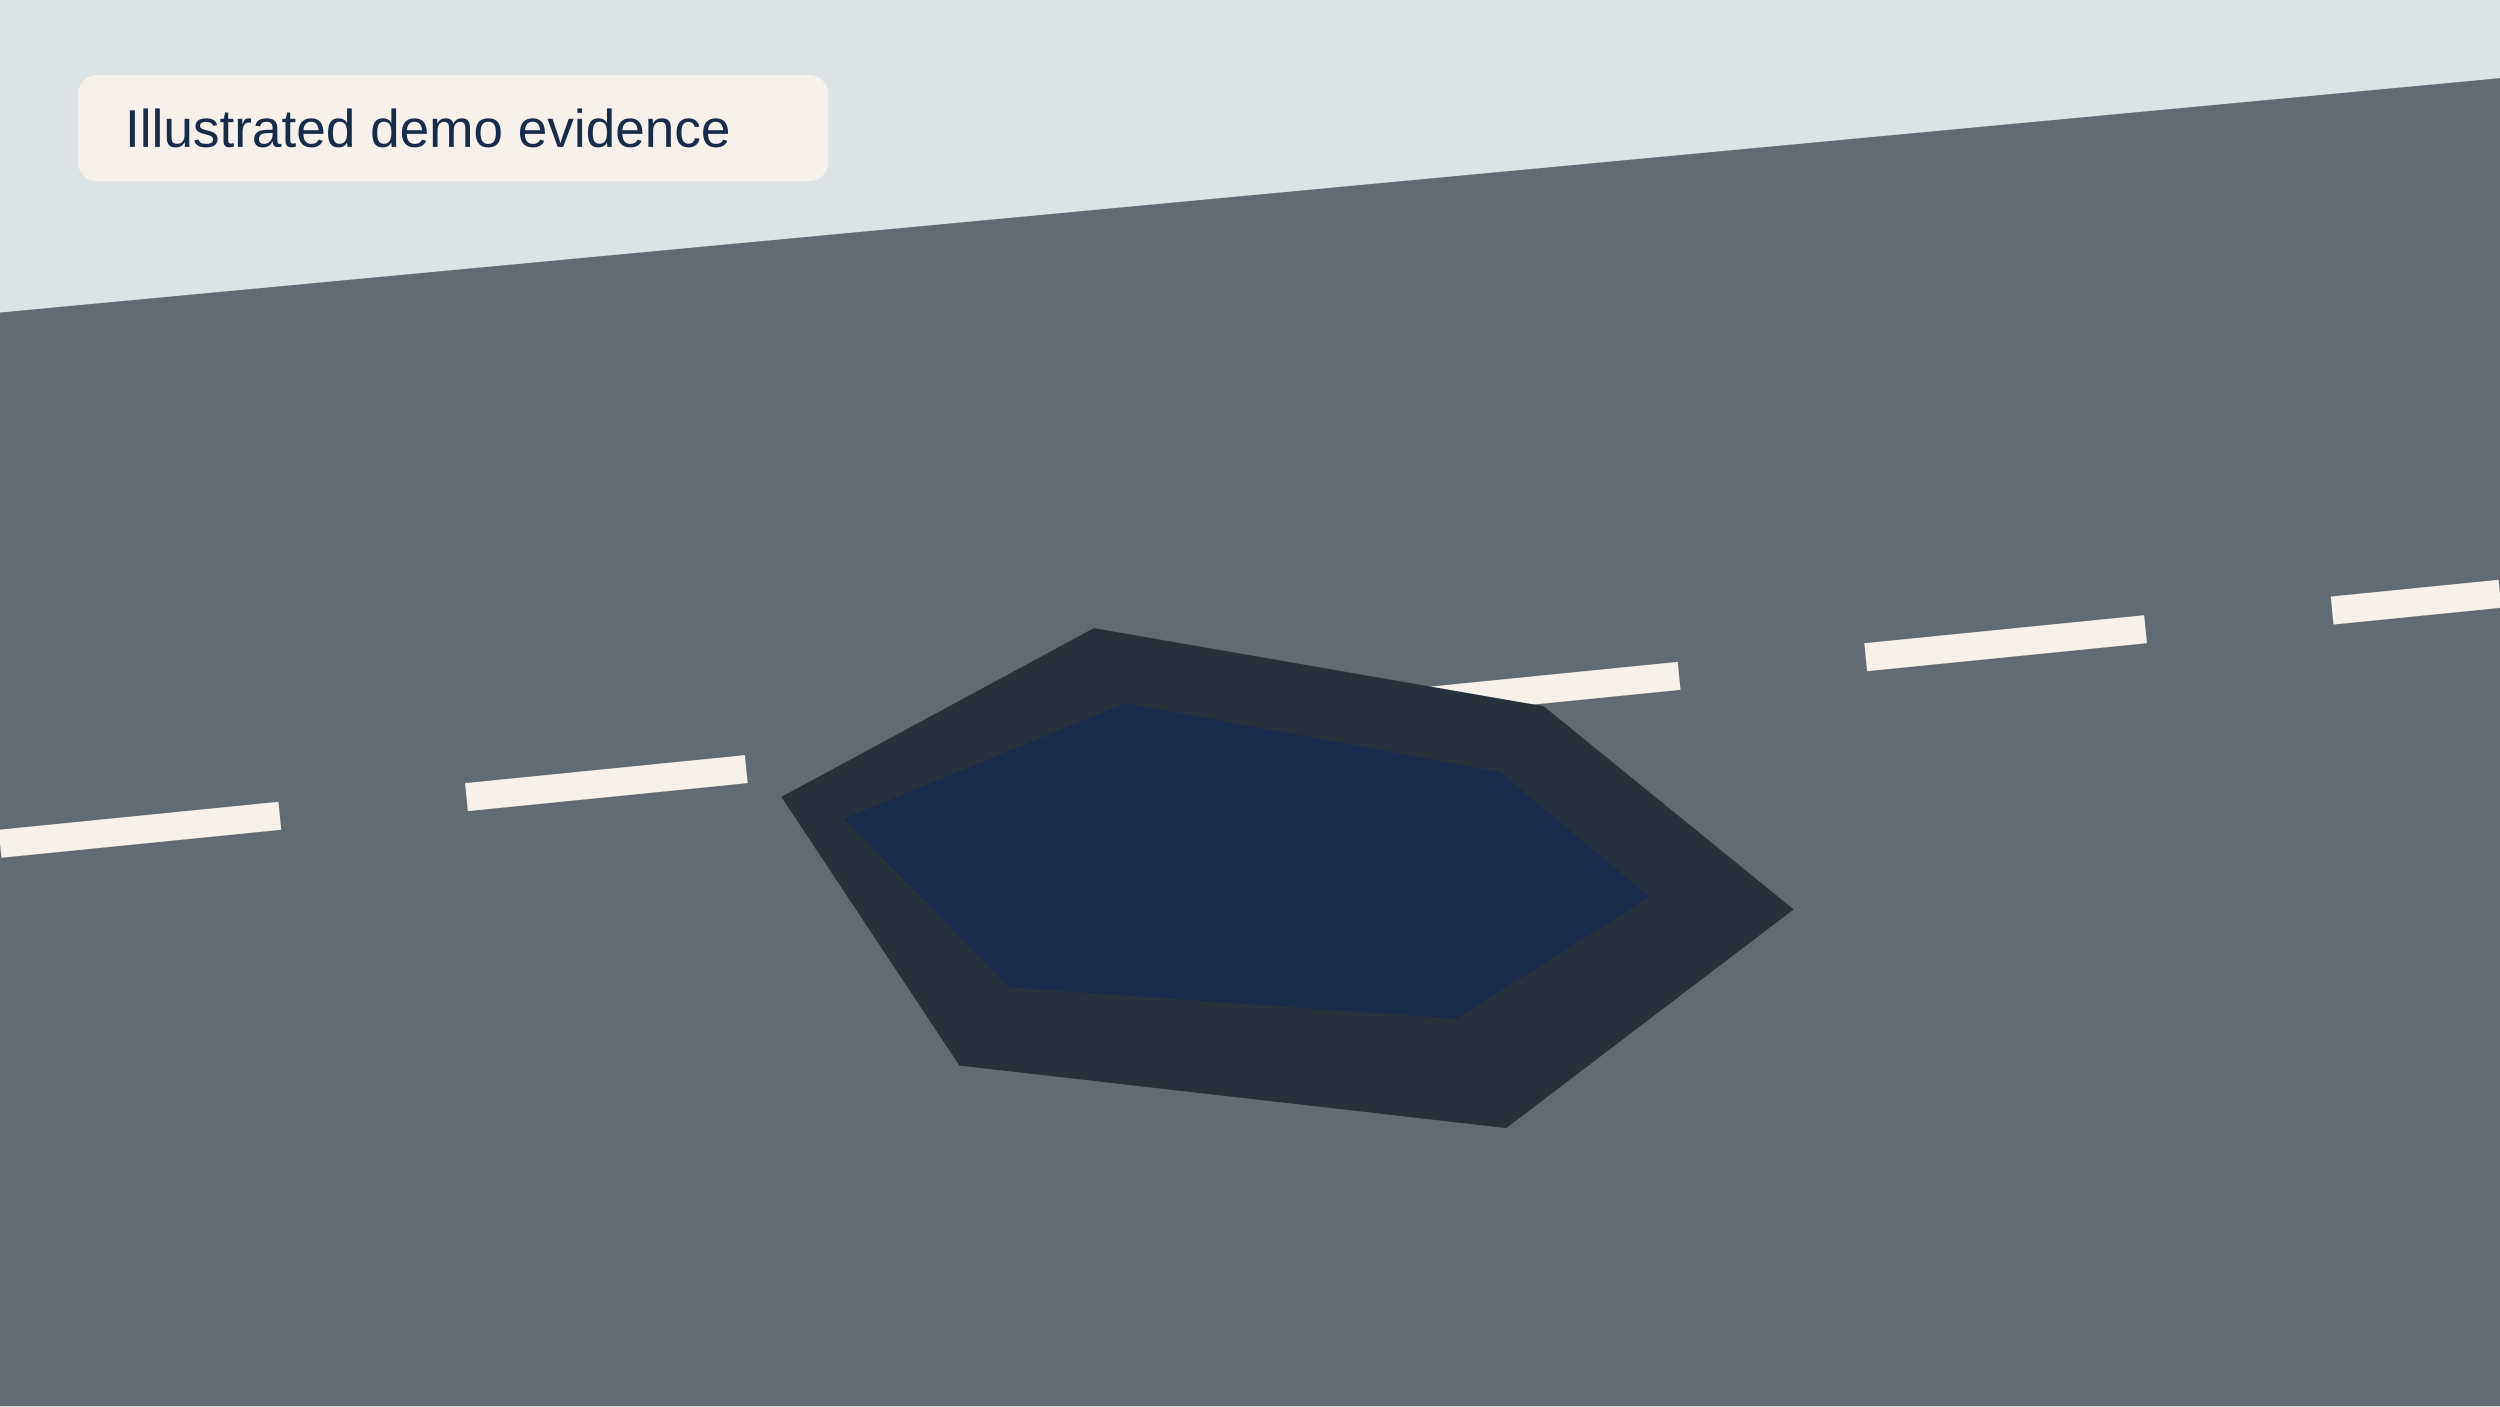
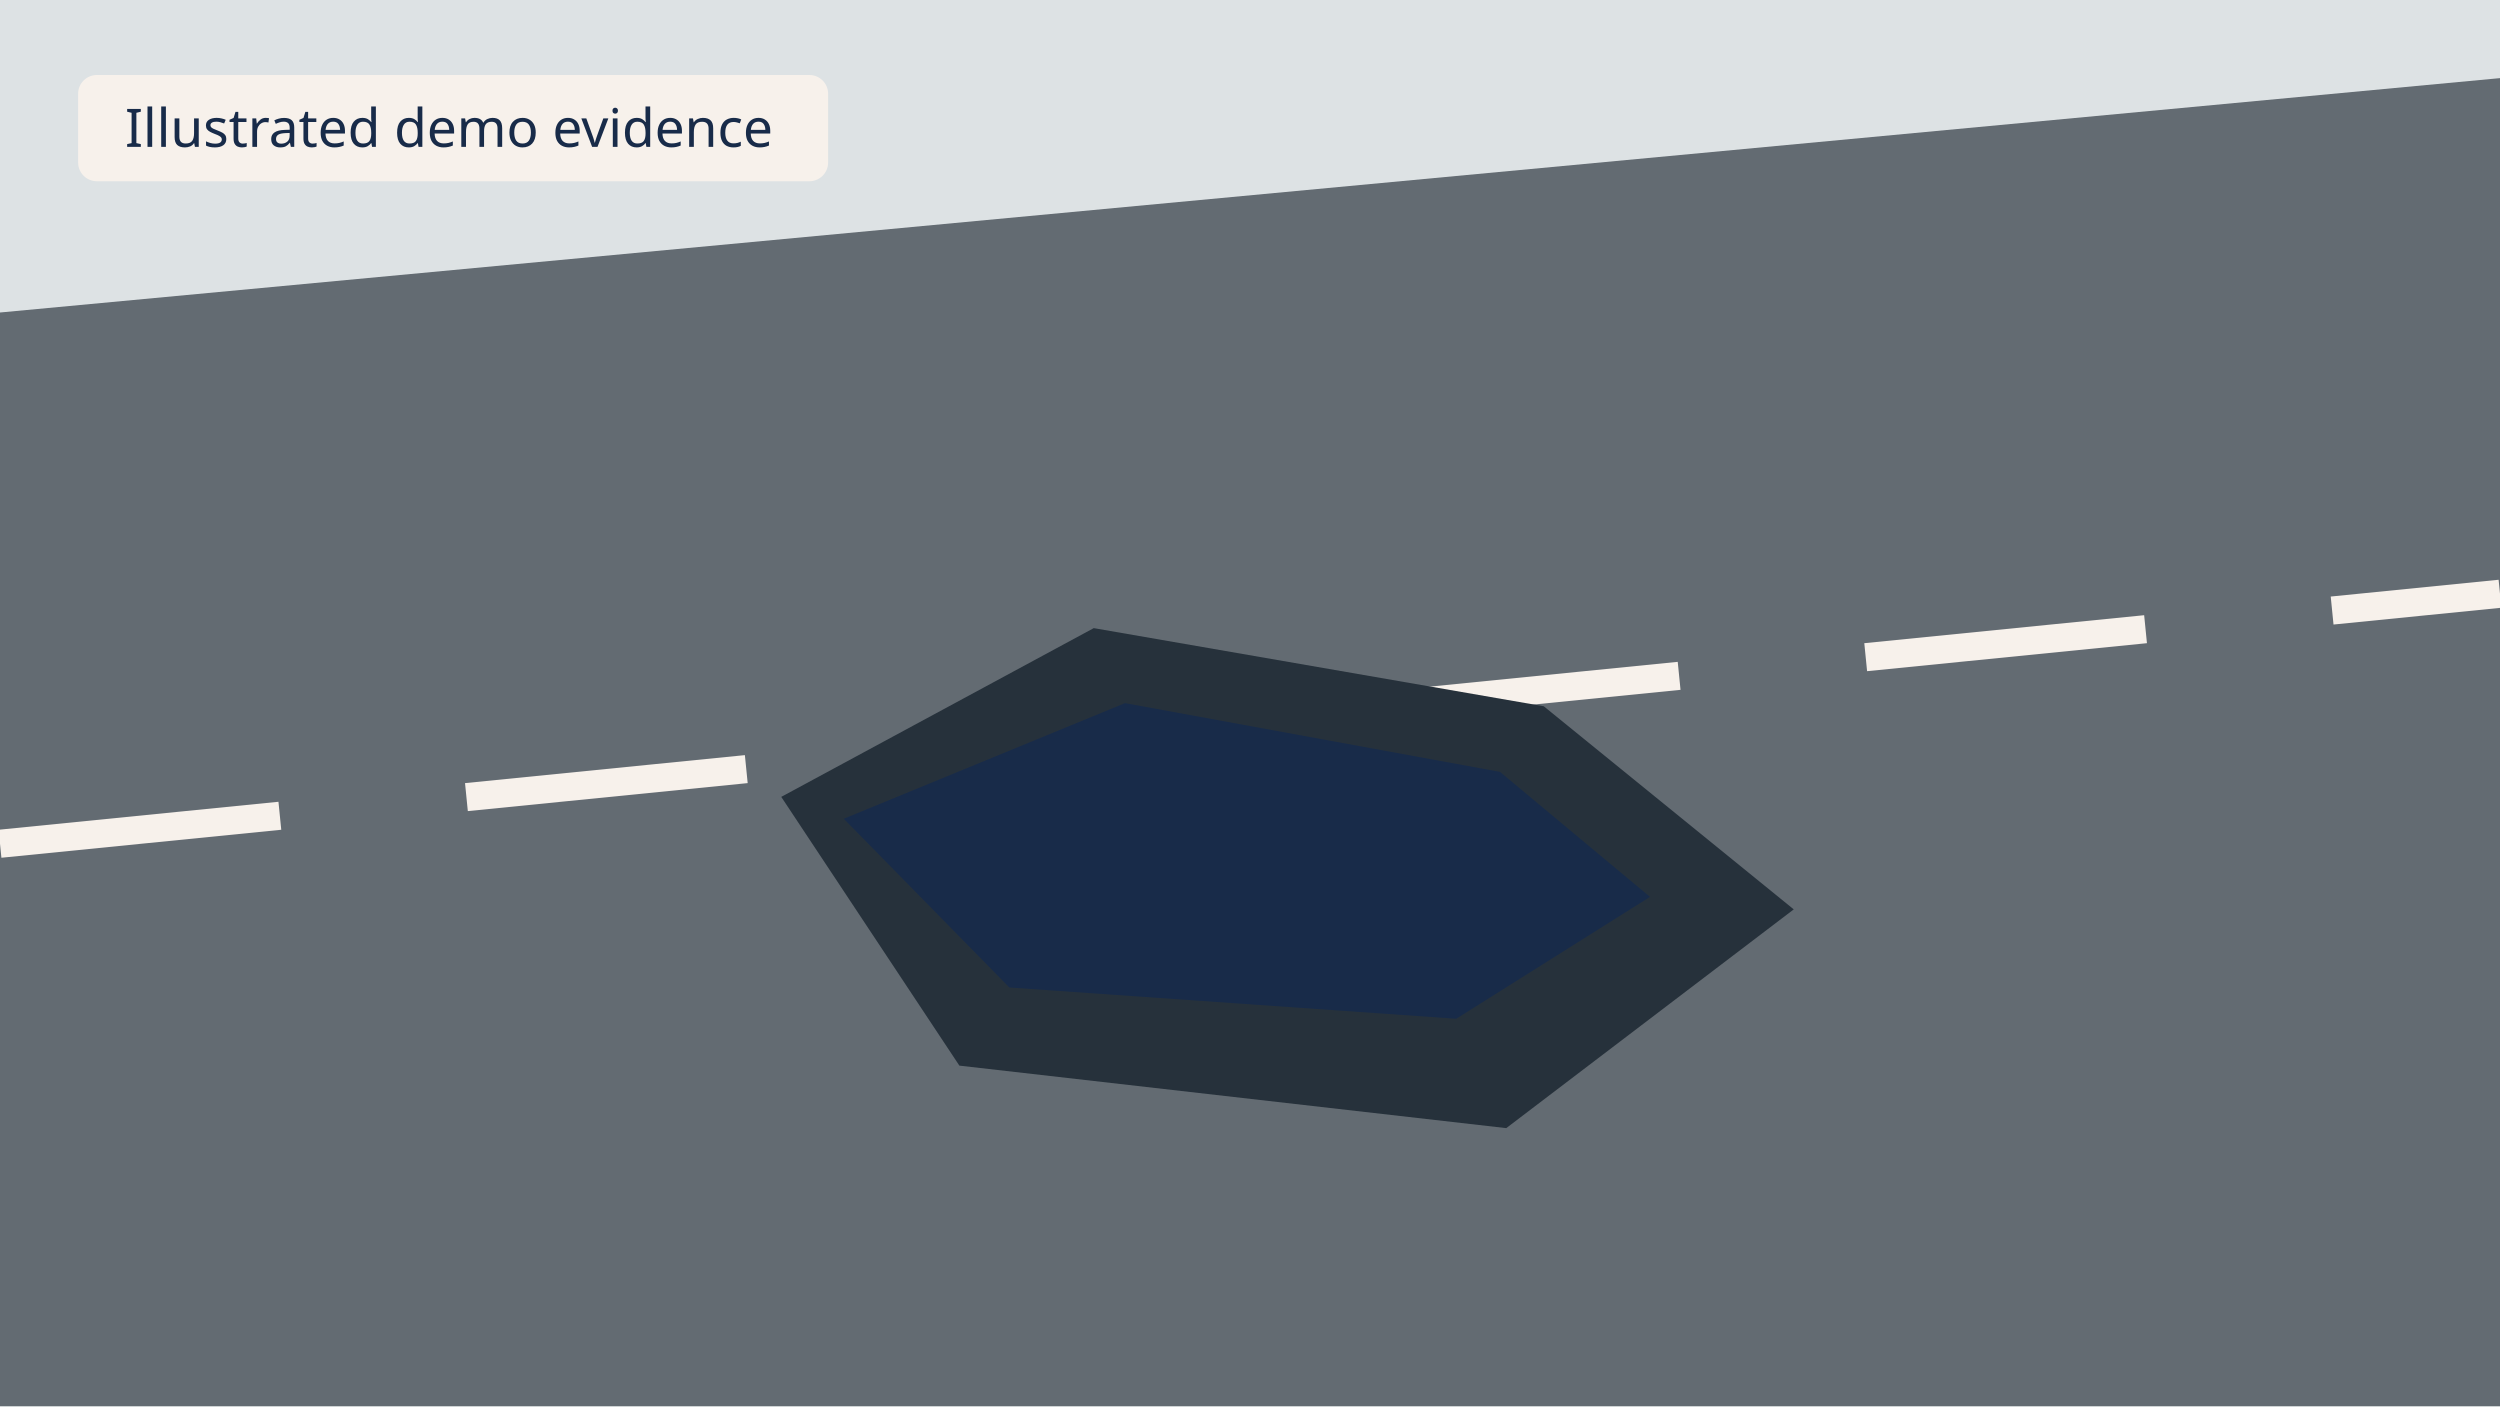
<svg xmlns="http://www.w3.org/2000/svg" width="800" height="450" viewBox="0 0 800 450">
  <rect width="800" height="450" fill="#dde2e4" />
  <path d="M0 100L800 25V450H0" fill="#636b72" />
  <path d="M0 270L800 190" stroke="#f7f1eb" stroke-width="9" stroke-dasharray="90 60" />
  <path d="M250 255l100-54 144 25 80 65-92 70-175-20z" fill="#26313b" />
  <path d="M270 262l90-37 120 22 48 40-62 39-143-10z" fill="#182b49" />
  <rect x="25" y="24" width="240" height="34" rx="6" fill="#f7f1eb" />
-   <text x="40" y="47" font-family="Arial" font-size="17" fill="#182b49">Illustrated demo evidence</text>
+   <text x="40" y="47" font-family="Montserrat, sans-serif" font-size="17" fill="#182b49">Illustrated demo evidence</text>
</svg>
